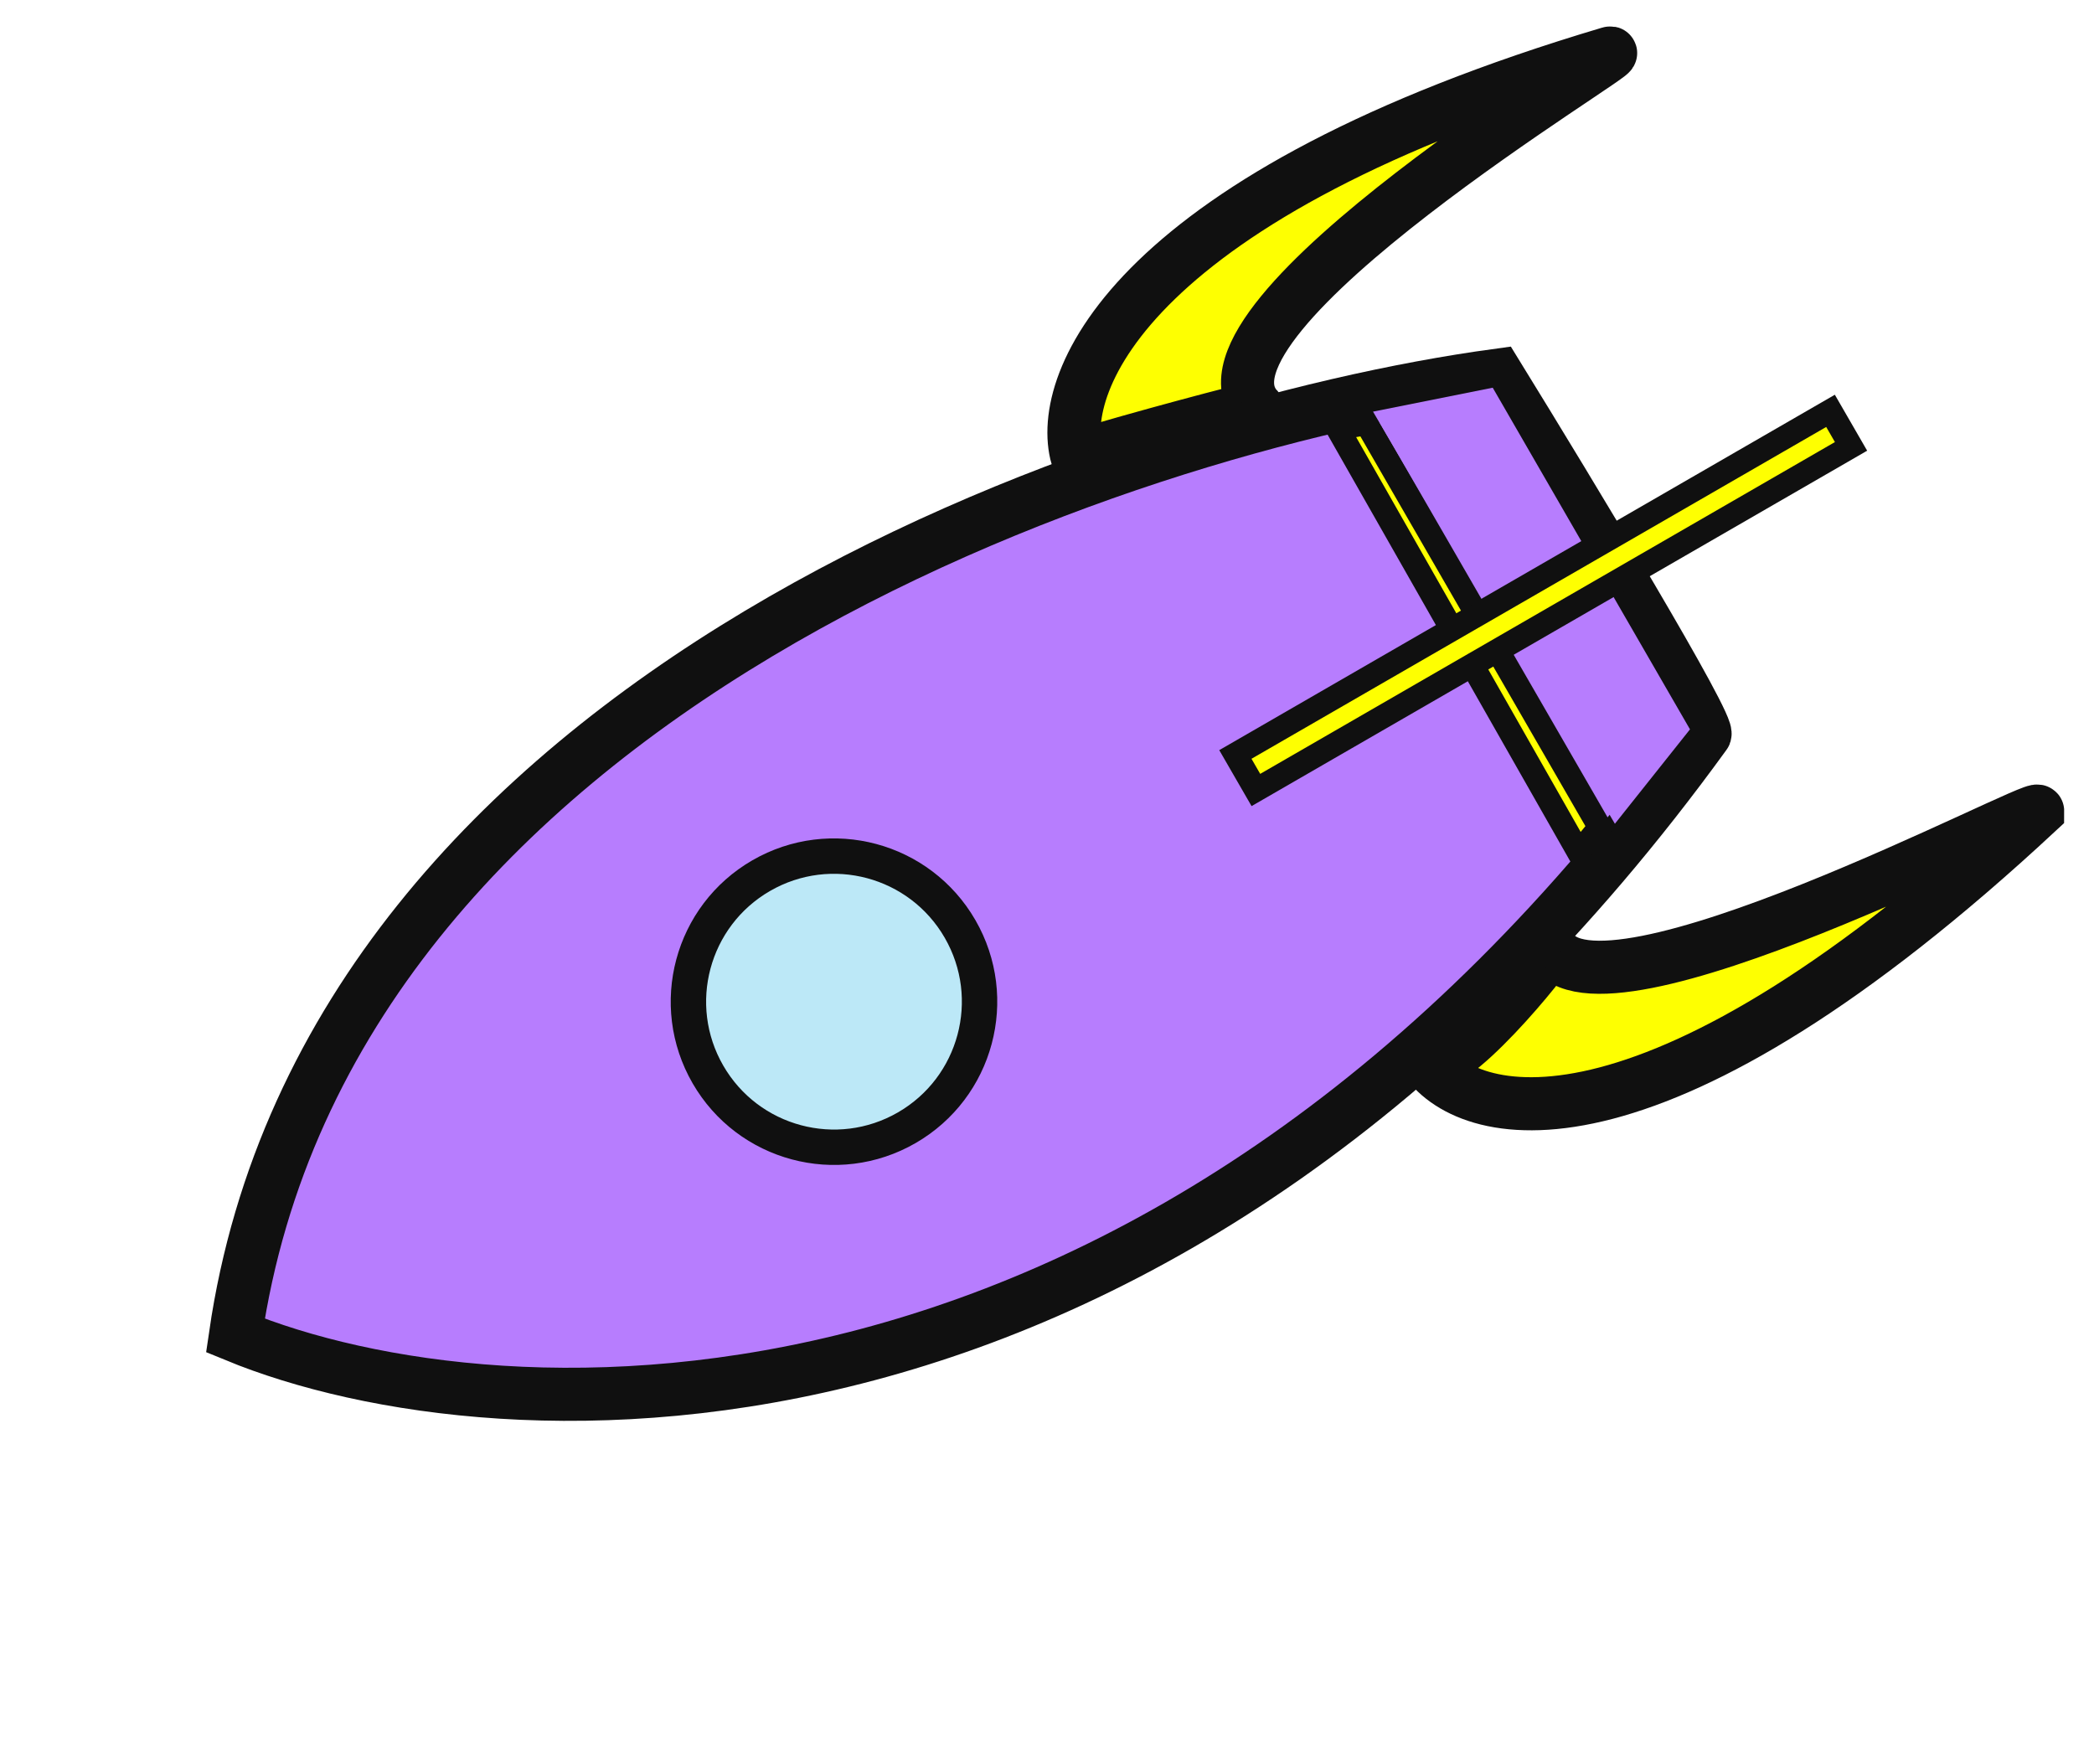
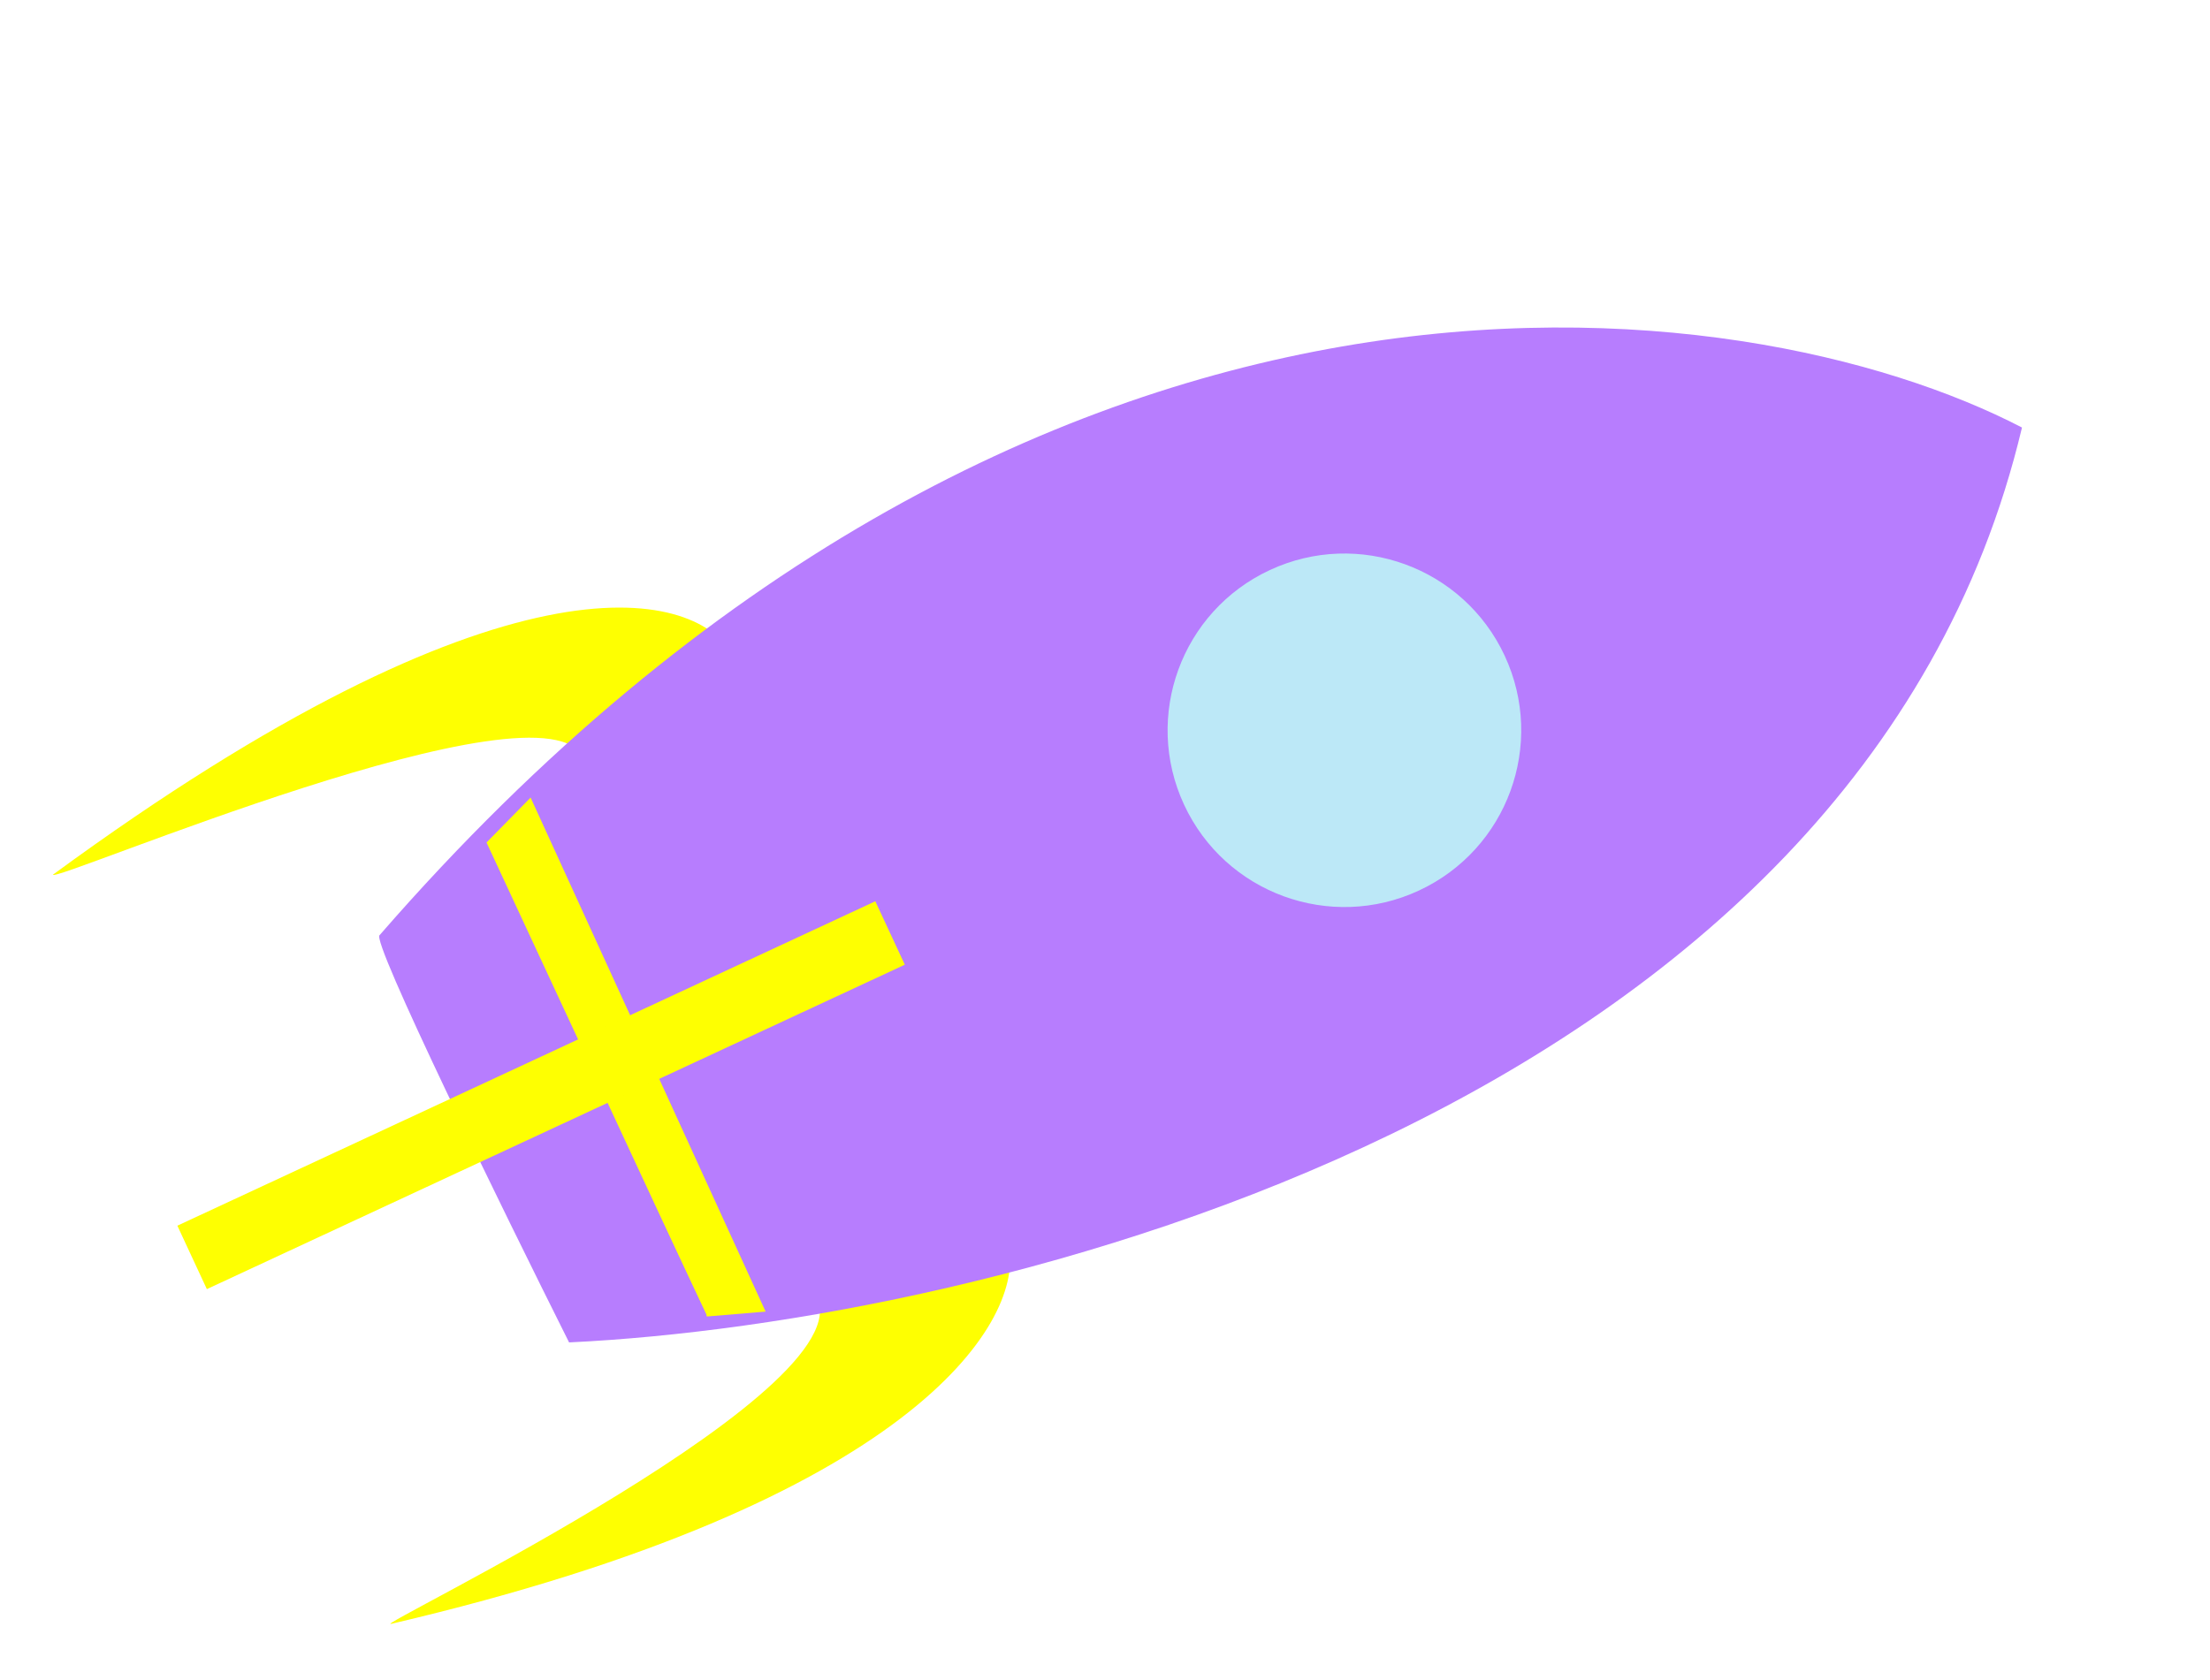
- <svg xmlns="http://www.w3.org/2000/svg" width="355" height="299" viewBox="0 0 355 299" fill="none">
-   <path d="M241.556 179.561C241.605 179.634 241.655 179.706 241.707 179.779C244.978 183.715 262.883 161.757 262.914 160.629C262.906 160.615 262.899 160.6 262.891 160.586C262.907 160.59 262.915 160.605 262.914 160.629C271.041 175.527 345.49 135.868 345.462 137.547C280.902 197.575 249.525 190.823 241.707 179.779C241.652 179.713 241.602 179.641 241.556 179.561Z" fill="#FEFF01" />
-   <path d="M182.6 77.447C178.991 64.662 192 33.072 272.908 8.996C276.883 7.814 199.592 53.654 213.081 69.135C213.125 69.133 213.133 69.14 213.101 69.158C213.094 69.151 213.088 69.143 213.081 69.135C212.077 69.195 192.155 74.482 182.6 77.447Z" fill="#FEFF01" />
-   <path d="M241.556 179.561C241.605 179.634 241.655 179.706 241.707 179.779C244.978 183.715 262.883 161.757 262.914 160.629C262.906 160.615 262.899 160.6 262.891 160.586C262.907 160.59 262.915 160.605 262.914 160.629C271.041 175.527 345.49 135.868 345.462 137.547C280.902 197.575 249.525 190.823 241.707 179.779C241.652 179.713 241.602 179.641 241.556 179.561Z" stroke="#101010" stroke-width="9" />
-   <path d="M182.6 77.447C178.991 64.662 192 33.072 272.908 8.996C276.883 7.814 199.592 53.654 213.081 69.135C213.125 69.133 213.133 69.14 213.101 69.158C213.094 69.151 213.088 69.143 213.081 69.135C212.077 69.195 192.155 74.482 182.6 77.447Z" stroke="#101010" stroke-width="9" />
-   <path d="M289.012 124.533C197.688 250.494 84.891 244.934 39.908 226.409C55.785 117.375 189.145 72.448 253.841 63.614C266.147 83.584 290.411 123.725 289.012 124.533Z" fill="#B77DFE" stroke="#101010" stroke-width="9" />
-   <circle cx="141.388" cy="169.816" r="24.676" transform="rotate(-120 141.388 169.816)" fill="#BCE8F7" stroke="#101010" stroke-width="6" />
-   <path d="M271.203 140.257L267.673 144.554L226.764 72.62L231.663 71.771L271.203 140.257Z" fill="#FEFF01" stroke="#101010" stroke-width="4" />
-   <path d="M273.775 139.654L232.771 69.786L253.064 65.726L286.506 123.649L273.775 139.654Z" fill="#B77DFE" />
-   <rect x="212.913" y="133.928" width="6.955" height="116.506" transform="rotate(-120 212.913 133.928)" fill="#FEFF01" stroke="#101010" stroke-width="4" />
+ <svg xmlns="http://www.w3.org/2000/svg" width="346" height="263" viewBox="0 0 346 263" fill="none">
+   <path d="M114.669 102.489C114.631 102.422 114.592 102.356 114.552 102.289C111.913 98.664 91.597 117.789 91.414 118.798C91.42 118.812 91.425 118.825 91.431 118.838C91.416 118.834 91.41 118.82 91.414 118.798C85.55 105.209 8.045 138.476 8.299 136.973C78.969 85.164 108.466 92.161 114.552 102.289C114.596 102.349 114.635 102.416 114.669 102.489Z" fill="#FEFF01" />
+   <path d="M158.021 195.73C159.792 207.29 142.921 235.189 61.262 254.303C57.249 255.242 138.341 216.525 127.359 202.252C127.316 202.253 127.309 202.246 127.342 202.23C127.348 202.237 127.353 202.245 127.359 202.252C128.34 202.228 148.361 198.097 158.021 195.73Z" fill="#FEFF01" />
+   <path d="M59.438 146.443C161.525 29.034 273.391 44.53 316.564 66.953C291.123 174.16 154.318 207.14 89.095 210.229C78.6 189.251 57.974 147.124 59.438 146.443Z" fill="#B77DFE" />
+   <circle cx="210.483" cy="114.367" r="27.676" transform="rotate(65.0642 210.483 114.367)" fill="#BCE8F7" />
+   <path d="M83.072 124.906L119.864 205.404L110.682 206.17L76.169 131.94L83.072 124.906Z" fill="#FEFF01" />
+   <path d="M75.951 132.726L110.628 205.941L90.056 208.193L61.857 147.544L75.951 132.726Z" fill="#B77DFE" />
+   <rect x="137.04" y="141.145" width="10.955" height="120.506" transform="rotate(65.0642 137.04 141.145)" fill="#FEFF01" />
</svg>
